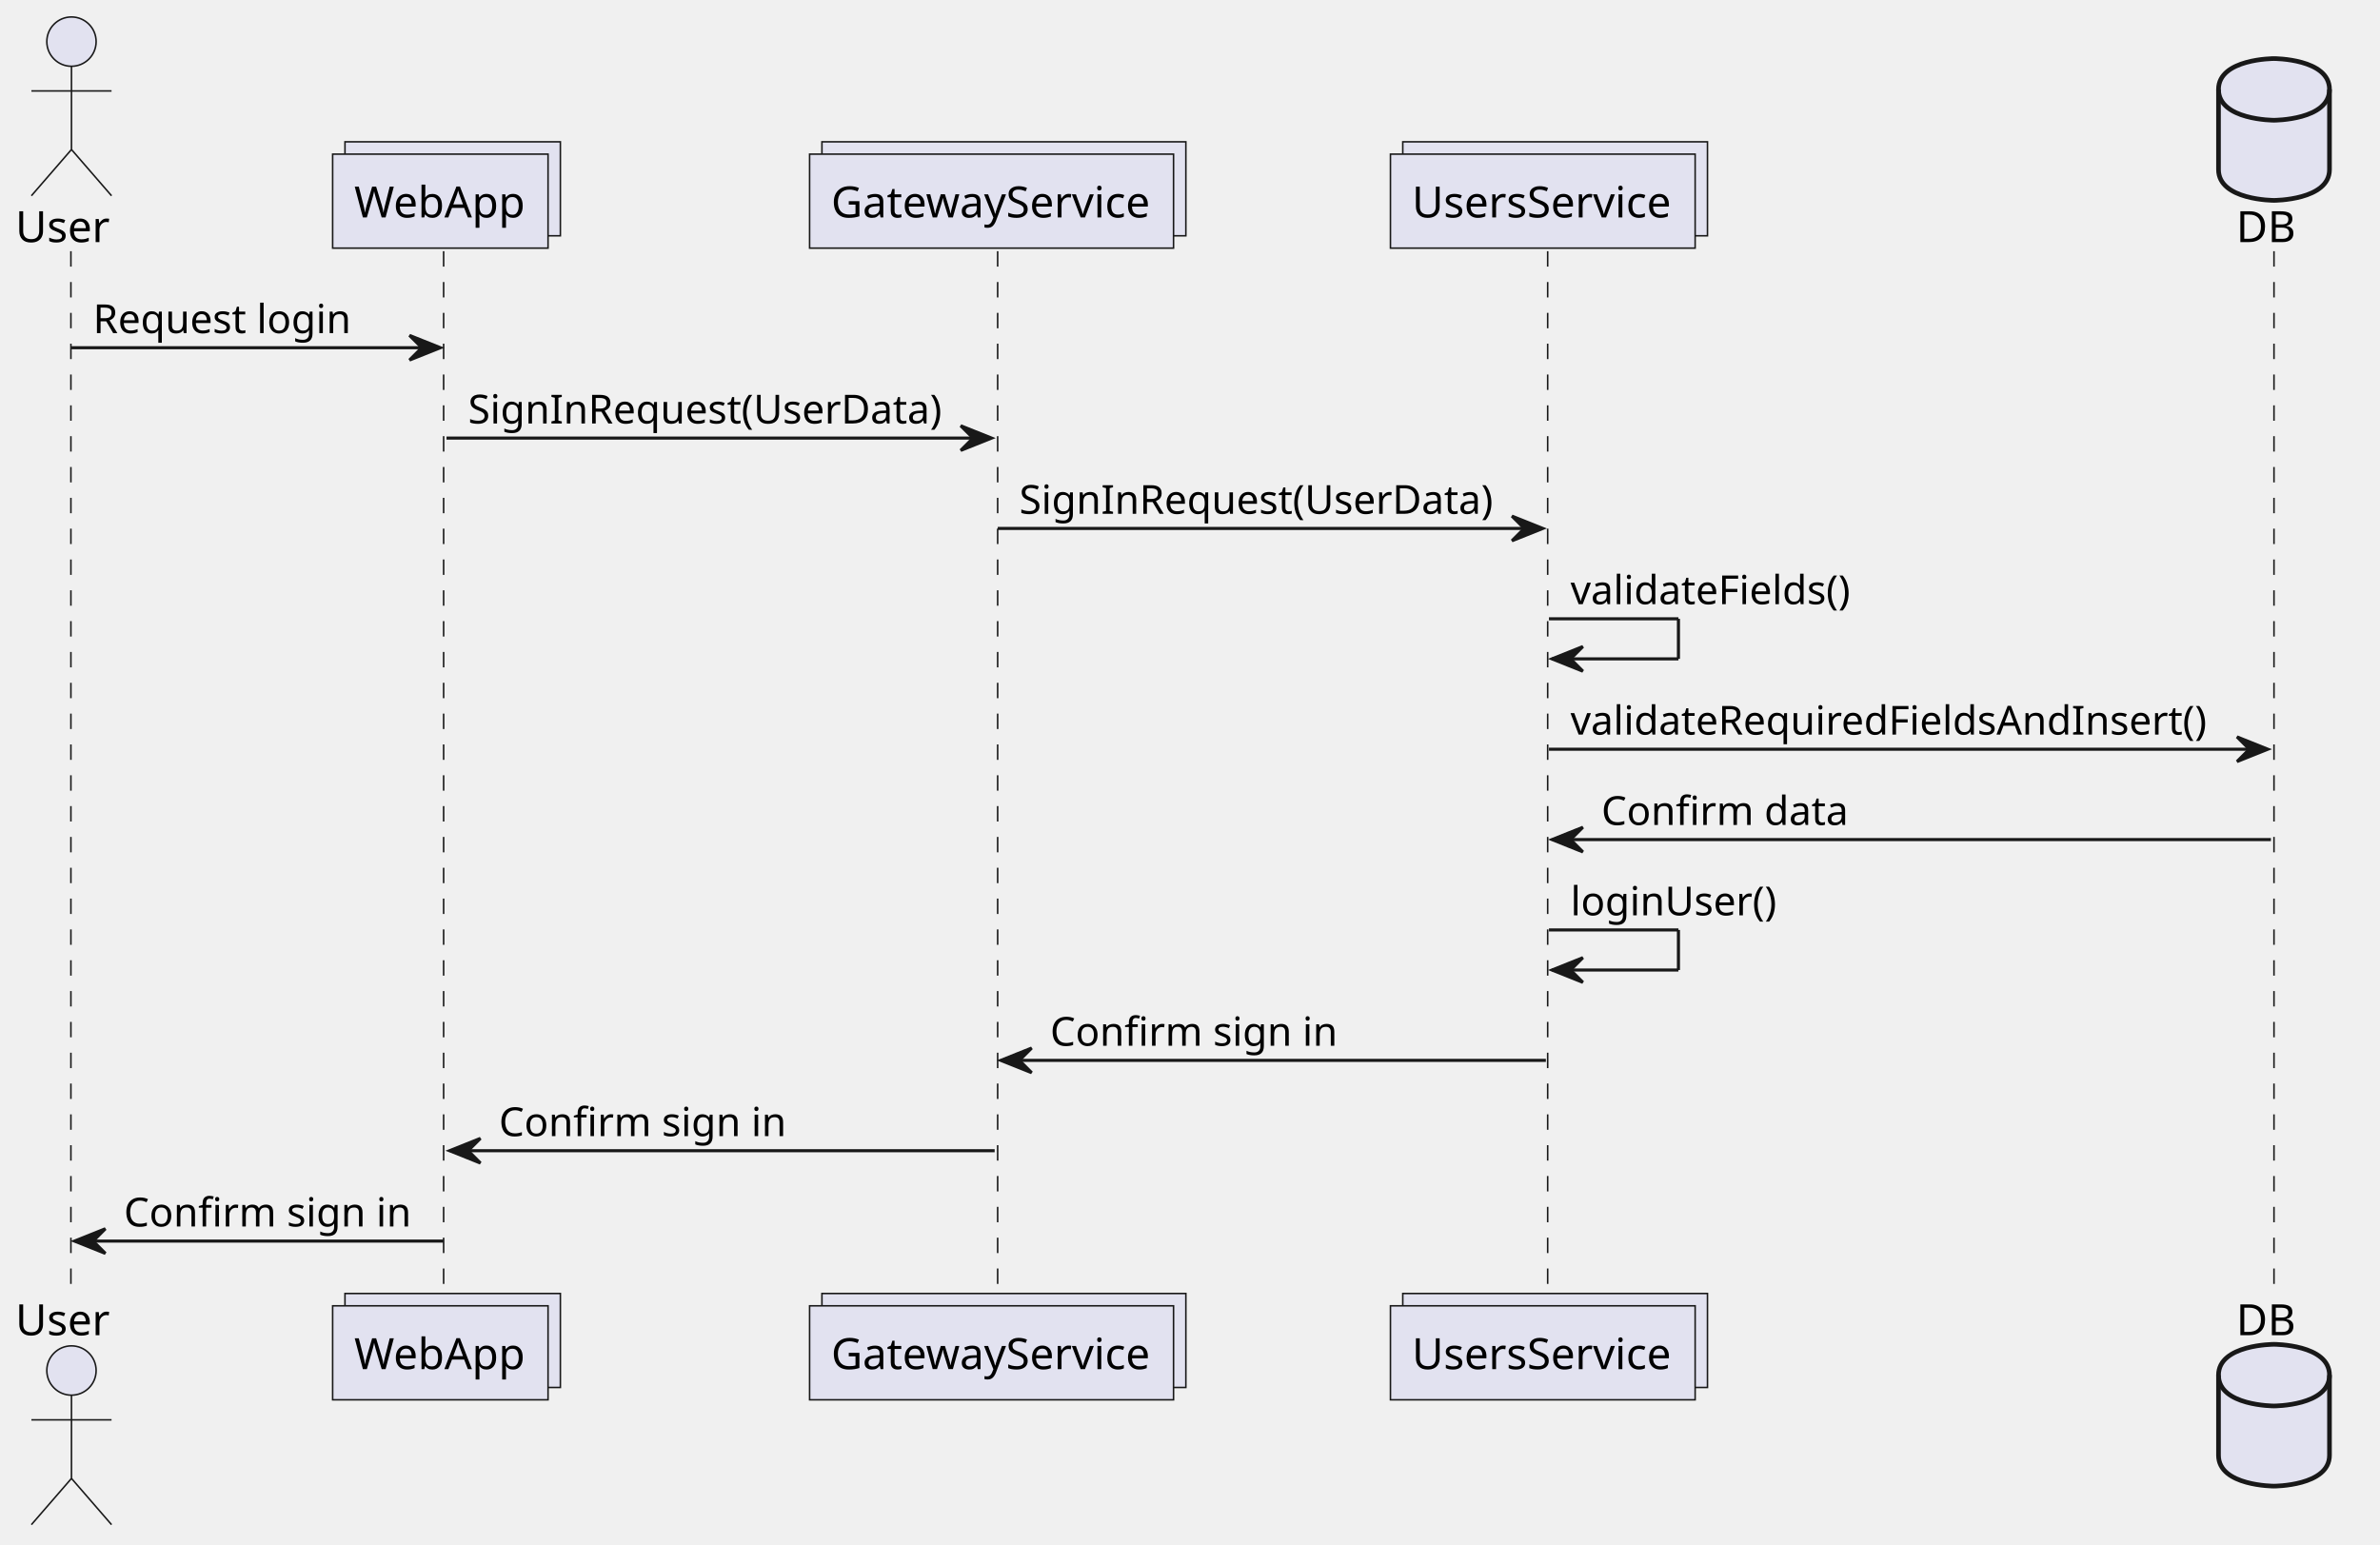
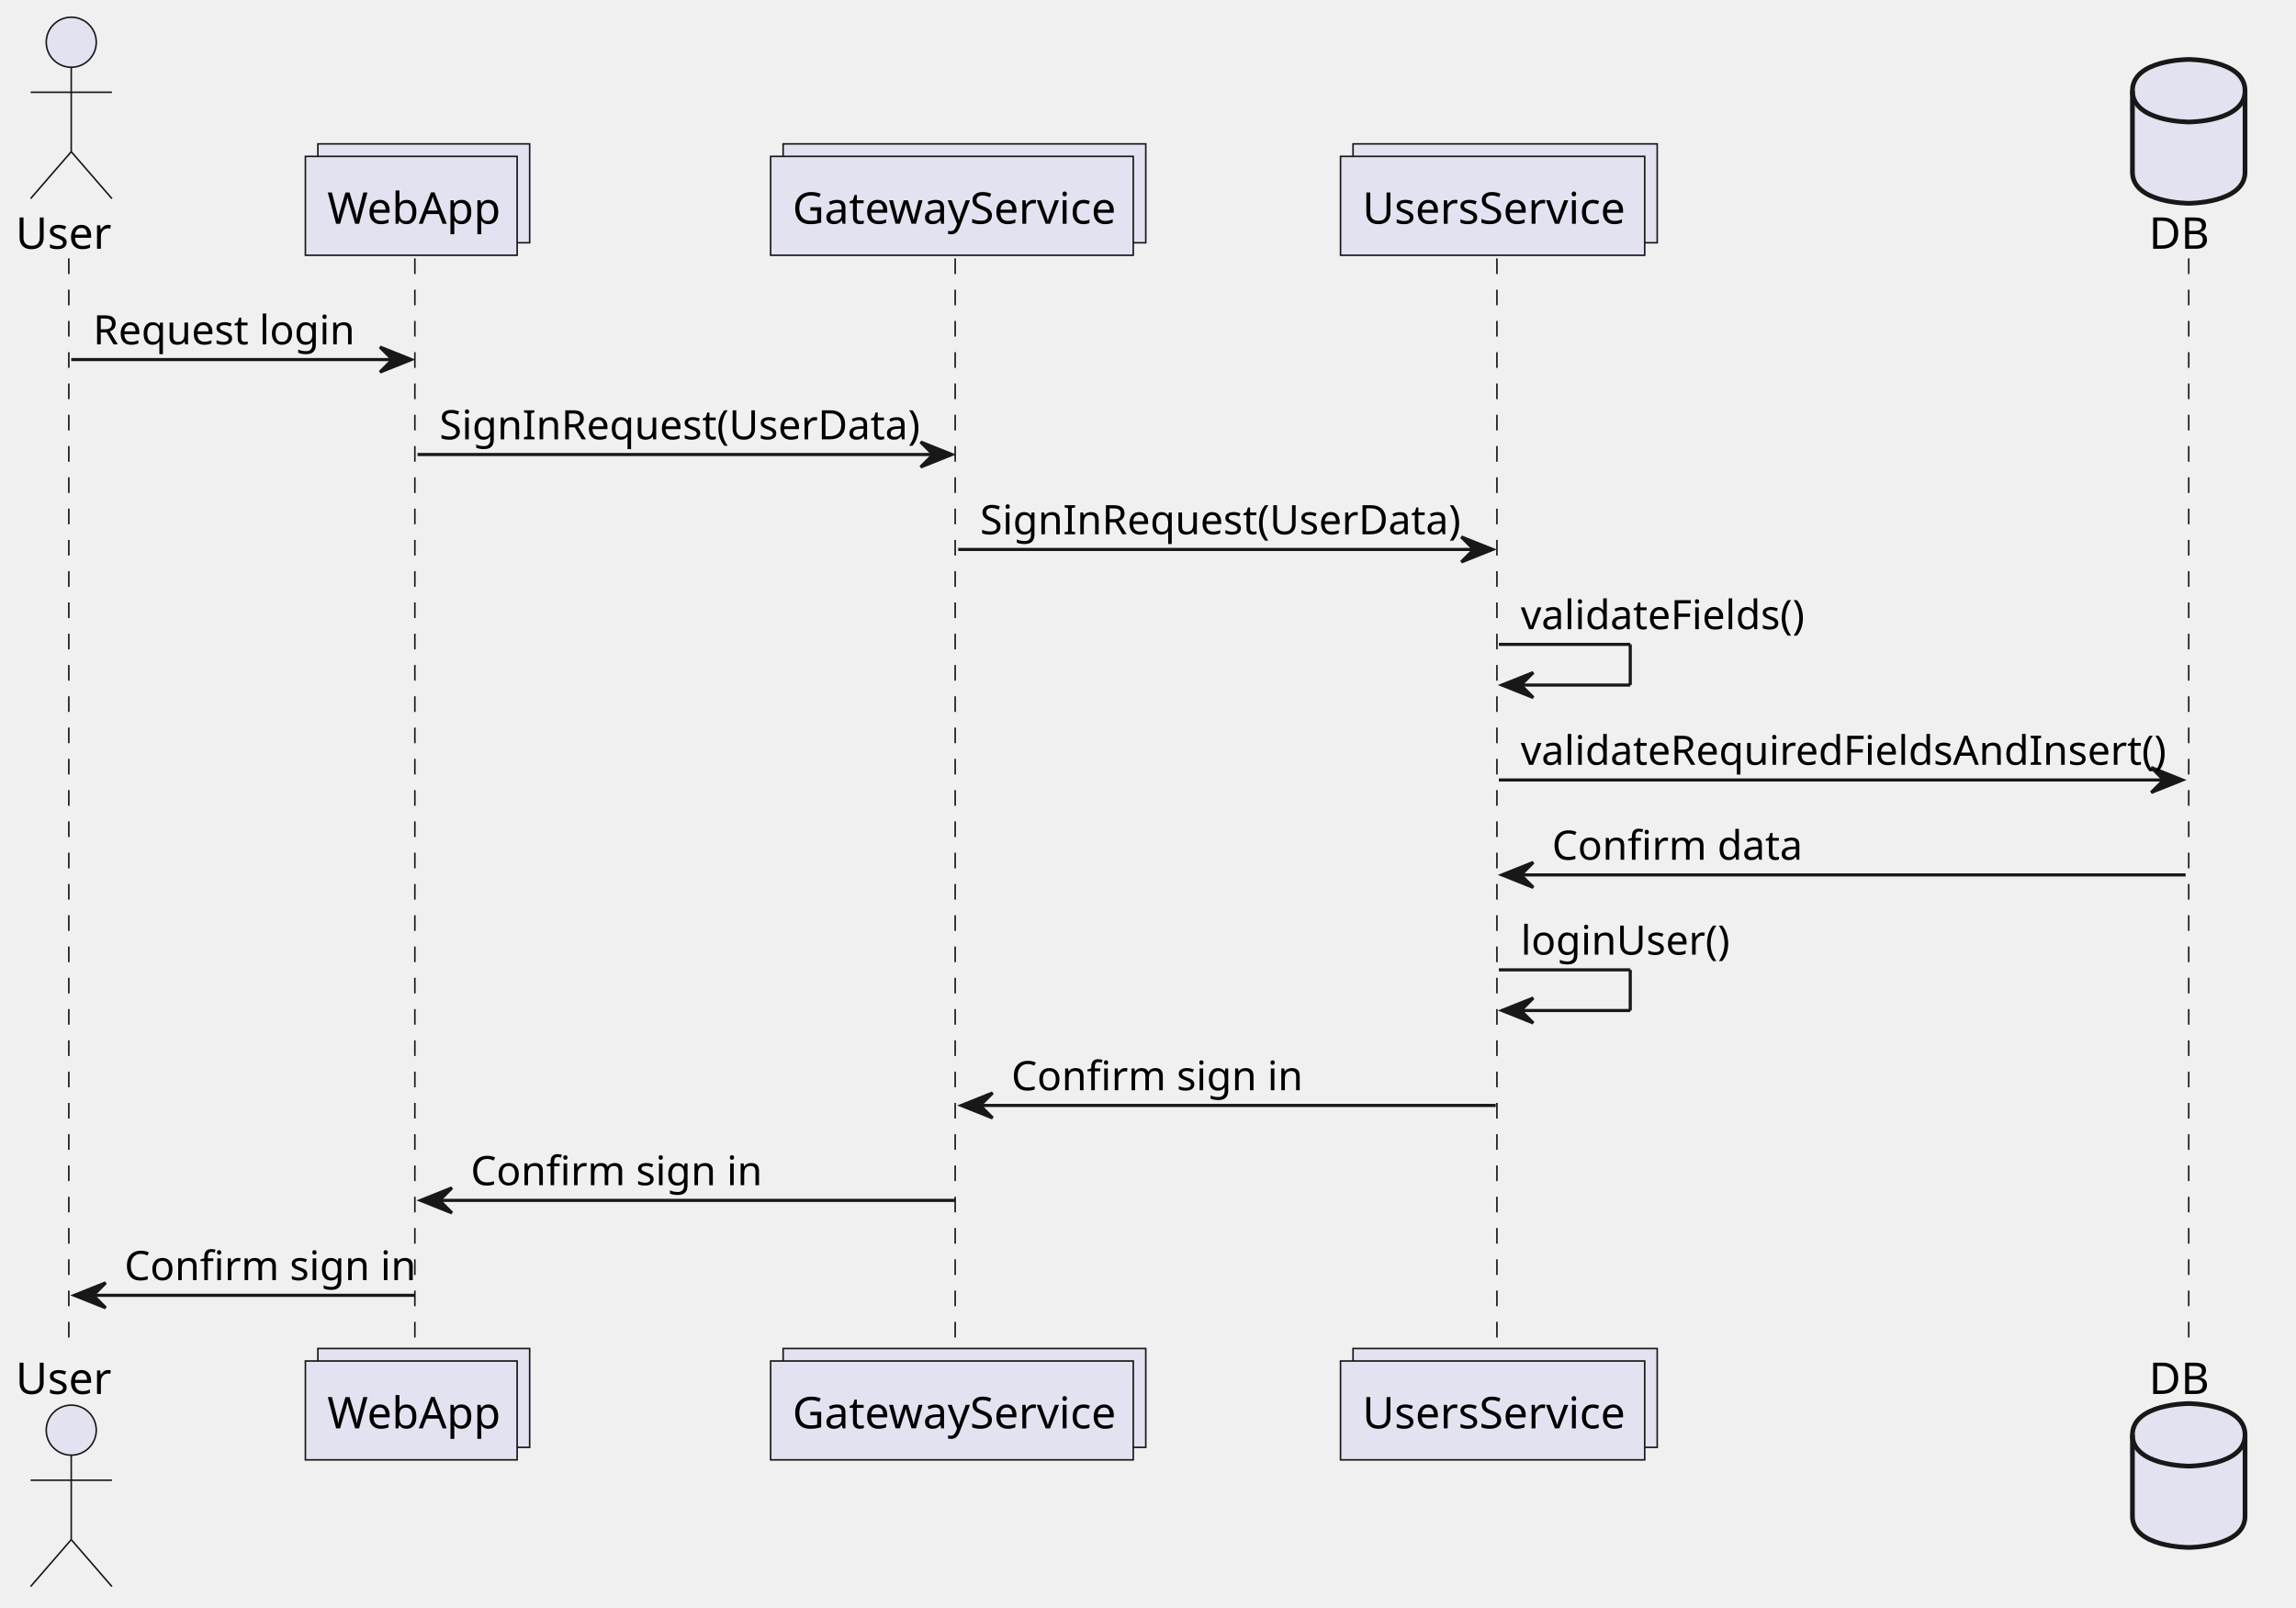
- <svg xmlns="http://www.w3.org/2000/svg" contentStyleType="text/css" height="501px" preserveAspectRatio="none" style="width:772px;height:501px;background:#FFFFFF;" version="1.1" viewBox="0 0 772 501" width="772px" zoomAndPan="magnify">
+ <svg xmlns="http://www.w3.org/2000/svg" contentStyleType="text/css" data-diagram-type="SEQUENCE" height="514px" preserveAspectRatio="none" style="width:734px;height:514px;background:#FFFFFF;" version="1.1" viewBox="0 0 734 514" width="734px" zoomAndPan="magnify">
  <defs />
  <g>
-     <line style="stroke:#181818;stroke-width:0.5;stroke-dasharray:5.0,5.0;" x1="23" x2="23" y1="81.488" y2="420.594" />
-     <line style="stroke:#181818;stroke-width:0.5;stroke-dasharray:5.0,5.0;" x1="143.9" x2="143.9" y1="81.488" y2="420.594" />
-     <line style="stroke:#181818;stroke-width:0.5;stroke-dasharray:5.0,5.0;" x1="323.61" x2="323.61" y1="81.488" y2="420.594" />
-     <line style="stroke:#181818;stroke-width:0.5;stroke-dasharray:5.0,5.0;" x1="502.019" x2="502.019" y1="81.488" y2="420.594" />
-     <line style="stroke:#181818;stroke-width:0.5;stroke-dasharray:5.0,5.0;" x1="737.616" x2="737.616" y1="81.488" y2="420.594" />
-     <text fill="#000000" font-family="sans-serif" font-size="14" lengthAdjust="spacing" textLength="30.365" x="5" y="78.535">User</text>
-     <ellipse cx="23.183" cy="13.5" fill="#E2E2F0" rx="8" ry="8" style="stroke:#181818;stroke-width:0.5;" />
-     <path d="M23.183,21.5 L23.183,48.5 M10.183,29.5 L36.183,29.5 M23.183,48.5 L10.183,63.5 M23.183,48.5 L36.183,63.5 " fill="none" style="stroke:#181818;stroke-width:0.5;" />
-     <text fill="#000000" font-family="sans-serif" font-size="14" lengthAdjust="spacing" textLength="30.365" x="5" y="433.129">User</text>
-     <ellipse cx="23.183" cy="444.582" fill="#E2E2F0" rx="8" ry="8" style="stroke:#181818;stroke-width:0.5;" />
-     <path d="M23.183,452.582 L23.183,479.582 M10.183,460.582 L36.183,460.582 M23.183,479.582 L10.183,494.582 M23.183,479.582 L36.183,494.582 " fill="none" style="stroke:#181818;stroke-width:0.5;" />
-     <rect fill="#E2E2F0" height="30.488" style="stroke:#181818;stroke-width:0.5;" width="69.87" x="111.9" y="46" />
-     <rect fill="#E2E2F0" height="30.488" style="stroke:#181818;stroke-width:0.5;" width="69.87" x="107.9" y="50" />
-     <text fill="#000000" font-family="sans-serif" font-size="14" lengthAdjust="spacing" textLength="55.87" x="114.9" y="70.535">WebApp</text>
-     <rect fill="#E2E2F0" height="30.488" style="stroke:#181818;stroke-width:0.5;" width="69.87" x="111.9" y="419.594" />
-     <rect fill="#E2E2F0" height="30.488" style="stroke:#181818;stroke-width:0.5;" width="69.87" x="107.9" y="423.594" />
-     <text fill="#000000" font-family="sans-serif" font-size="14" lengthAdjust="spacing" textLength="55.87" x="114.9" y="444.129">WebApp</text>
-     <rect fill="#E2E2F0" height="30.488" style="stroke:#181818;stroke-width:0.5;" width="118.05" x="266.61" y="46" />
-     <rect fill="#E2E2F0" height="30.488" style="stroke:#181818;stroke-width:0.5;" width="118.05" x="262.61" y="50" />
-     <text fill="#000000" font-family="sans-serif" font-size="14" lengthAdjust="spacing" textLength="104.05" x="269.61" y="70.535">GatewayService</text>
-     <rect fill="#E2E2F0" height="30.488" style="stroke:#181818;stroke-width:0.5;" width="118.05" x="266.61" y="419.594" />
-     <rect fill="#E2E2F0" height="30.488" style="stroke:#181818;stroke-width:0.5;" width="118.05" x="262.61" y="423.594" />
-     <text fill="#000000" font-family="sans-serif" font-size="14" lengthAdjust="spacing" textLength="104.05" x="269.61" y="444.129">GatewayService</text>
-     <rect fill="#E2E2F0" height="30.488" style="stroke:#181818;stroke-width:0.5;" width="98.834" x="455.019" y="46" />
-     <rect fill="#E2E2F0" height="30.488" style="stroke:#181818;stroke-width:0.5;" width="98.834" x="451.019" y="50" />
-     <text fill="#000000" font-family="sans-serif" font-size="14" lengthAdjust="spacing" textLength="84.834" x="458.019" y="70.535">UsersService</text>
-     <rect fill="#E2E2F0" height="30.488" style="stroke:#181818;stroke-width:0.5;" width="98.834" x="455.019" y="419.594" />
-     <rect fill="#E2E2F0" height="30.488" style="stroke:#181818;stroke-width:0.5;" width="98.834" x="451.019" y="423.594" />
-     <text fill="#000000" font-family="sans-serif" font-size="14" lengthAdjust="spacing" textLength="84.834" x="458.019" y="444.129">UsersService</text>
-     <text fill="#000000" font-family="sans-serif" font-size="14" lengthAdjust="spacing" textLength="18.539" x="725.346" y="78.535">DB</text>
-     <path d="M719.616,29 C719.616,19 737.616,19 737.616,19 C737.616,19 755.616,19 755.616,29 L755.616,55 C755.616,65 737.616,65 737.616,65 C737.616,65 719.616,65 719.616,55 L719.616,29 " fill="#E2E2F0" style="stroke:#181818;stroke-width:1.5;" />
-     <path d="M719.616,29 C719.616,39 737.616,39 737.616,39 C737.616,39 755.616,39 755.616,29 " fill="none" style="stroke:#181818;stroke-width:1.5;" />
-     <text fill="#000000" font-family="sans-serif" font-size="14" lengthAdjust="spacing" textLength="18.539" x="725.346" y="433.129">DB</text>
-     <path d="M719.616,446.082 C719.616,436.082 737.616,436.082 737.616,436.082 C737.616,436.082 755.616,436.082 755.616,446.082 L755.616,472.082 C755.616,482.082 737.616,482.082 737.616,482.082 C737.616,482.082 719.616,482.082 719.616,472.082 L719.616,446.082 " fill="#E2E2F0" style="stroke:#181818;stroke-width:1.5;" />
-     <path d="M719.616,446.082 C719.616,456.082 737.616,456.082 737.616,456.082 C737.616,456.082 755.616,456.082 755.616,446.082 " fill="none" style="stroke:#181818;stroke-width:1.5;" />
-     <polygon fill="#181818" points="132.835,108.799,142.835,112.799,132.835,116.799,136.835,112.799" style="stroke:#181818;stroke-width:1;" />
-     <line style="stroke:#181818;stroke-width:1;" x1="23.183" x2="138.835" y1="112.799" y2="112.799" />
-     <text fill="#000000" font-family="sans-serif" font-size="13" lengthAdjust="spacing" textLength="86.233" x="30.183" y="108.057">Request login</text>
-     <polygon fill="#181818" points="311.635,138.109,321.635,142.109,311.635,146.109,315.635,142.109" style="stroke:#181818;stroke-width:1;" />
-     <line style="stroke:#181818;stroke-width:1;" x1="144.835" x2="317.635" y1="142.109" y2="142.109" />
-     <text fill="#000000" font-family="sans-serif" font-size="13" lengthAdjust="spacing" textLength="154.8" x="151.835" y="137.367">SignInRequest(UserData)</text>
-     <polygon fill="#181818" points="490.435,167.42,500.435,171.42,490.435,175.42,494.435,171.42" style="stroke:#181818;stroke-width:1;" />
-     <line style="stroke:#181818;stroke-width:1;" x1="323.635" x2="496.435" y1="171.42" y2="171.42" />
-     <text fill="#000000" font-family="sans-serif" font-size="13" lengthAdjust="spacing" textLength="154.8" x="330.635" y="166.678">SignInRequest(UserData)</text>
-     <line style="stroke:#181818;stroke-width:1;" x1="502.435" x2="544.436" y1="200.731" y2="200.731" />
-     <line style="stroke:#181818;stroke-width:1;" x1="544.436" x2="544.436" y1="200.731" y2="213.731" />
-     <line style="stroke:#181818;stroke-width:1;" x1="503.435" x2="544.436" y1="213.731" y2="213.731" />
-     <polygon fill="#181818" points="513.436,209.731,503.435,213.731,513.436,217.731,509.435,213.731" style="stroke:#181818;stroke-width:1;" />
-     <text fill="#000000" font-family="sans-serif" font-size="13" lengthAdjust="spacing" textLength="93.882" x="509.435" y="195.988">validateFields()</text>
-     <polygon fill="#181818" points="725.616,239.041,735.616,243.041,725.616,247.041,729.616,243.041" style="stroke:#181818;stroke-width:1;" />
-     <line style="stroke:#181818;stroke-width:1;" x1="502.435" x2="731.616" y1="243.041" y2="243.041" />
-     <text fill="#000000" font-family="sans-serif" font-size="13" lengthAdjust="spacing" textLength="211.18" x="509.435" y="238.299">validateRequiredFieldsAndInsert()</text>
-     <polygon fill="#181818" points="513.436,268.352,503.435,272.352,513.436,276.352,509.435,272.352" style="stroke:#181818;stroke-width:1;" />
-     <line style="stroke:#181818;stroke-width:1;" x1="507.435" x2="736.616" y1="272.352" y2="272.352" />
-     <text fill="#000000" font-family="sans-serif" font-size="13" lengthAdjust="spacing" textLength="82.558" x="519.436" y="267.609">Confirm data</text>
-     <line style="stroke:#181818;stroke-width:1;" x1="502.435" x2="544.436" y1="301.662" y2="301.662" />
-     <line style="stroke:#181818;stroke-width:1;" x1="544.436" x2="544.436" y1="301.662" y2="314.662" />
-     <line style="stroke:#181818;stroke-width:1;" x1="503.435" x2="544.436" y1="314.662" y2="314.662" />
-     <polygon fill="#181818" points="513.436,310.662,503.435,314.662,513.436,318.662,509.435,314.662" style="stroke:#181818;stroke-width:1;" />
-     <text fill="#000000" font-family="sans-serif" font-size="13" lengthAdjust="spacing" textLength="68.326" x="509.435" y="296.92">loginUser()</text>
-     <polygon fill="#181818" points="334.635,339.973,324.635,343.973,334.635,347.973,330.635,343.973" style="stroke:#181818;stroke-width:1;" />
-     <line style="stroke:#181818;stroke-width:1;" x1="328.635" x2="501.435" y1="343.973" y2="343.973" />
-     <text fill="#000000" font-family="sans-serif" font-size="13" lengthAdjust="spacing" textLength="97.652" x="340.635" y="339.231">Confirm sign in</text>
-     <polygon fill="#181818" points="155.835,369.283,145.835,373.283,155.835,377.283,151.835,373.283" style="stroke:#181818;stroke-width:1;" />
-     <line style="stroke:#181818;stroke-width:1;" x1="149.835" x2="322.635" y1="373.283" y2="373.283" />
-     <text fill="#000000" font-family="sans-serif" font-size="13" lengthAdjust="spacing" textLength="97.652" x="161.835" y="368.541">Confirm sign in</text>
-     <polygon fill="#181818" points="34.183,398.594,24.183,402.594,34.183,406.594,30.183,402.594" style="stroke:#181818;stroke-width:1;" />
-     <line style="stroke:#181818;stroke-width:1;" x1="28.183" x2="143.835" y1="402.594" y2="402.594" />
-     <text fill="#000000" font-family="sans-serif" font-size="13" lengthAdjust="spacing" textLength="97.652" x="40.183" y="397.852">Confirm sign in</text>
+     <g>
+       <rect fill="#FFFFFF" fill-opacity="0" height="349.516" width="8" x="18.779" y="82.609" />
+       <line style="stroke:#181818;stroke-width:0.5;stroke-dasharray:5.0,5.0;" x1="22" x2="22" y1="82.609" y2="432.125" />
+     </g>
+     <g>
+       <rect fill="#FFFFFF" fill-opacity="0" height="349.516" width="8" x="129.476" y="82.609" />
+       <line style="stroke:#181818;stroke-width:0.5;stroke-dasharray:5.0,5.0;" x1="132.627" x2="132.627" y1="82.609" y2="432.125" />
+     </g>
+     <g>
+       <rect fill="#FFFFFF" fill-opacity="0" height="349.516" width="8" x="302.322" y="82.609" />
+       <line style="stroke:#181818;stroke-width:0.5;stroke-dasharray:5.0,5.0;" x1="305.356" x2="305.356" y1="82.609" y2="432.125" />
+     </g>
+     <g>
+       <rect fill="#FFFFFF" fill-opacity="0" height="349.516" width="8" x="475.168" y="82.609" />
+       <line style="stroke:#181818;stroke-width:0.5;stroke-dasharray:5.0,5.0;" x1="478.547" x2="478.547" y1="82.609" y2="432.125" />
+     </g>
+     <g>
+       <rect fill="#FFFFFF" fill-opacity="0" height="349.516" width="8" x="695.71" y="82.609" />
+       <line style="stroke:#181818;stroke-width:0.5;stroke-dasharray:5.0,5.0;" x1="699.71" x2="699.71" y1="82.609" y2="432.125" />
+     </g>
+     <g>
+       <text fill="#000000" font-family="sans-serif" font-size="14" lengthAdjust="spacing" textLength="29.559" x="5" y="79.533">User</text>
+       <ellipse cx="22.779" cy="13.5" fill="#E2E2F0" rx="8" ry="8" style="stroke:#181818;stroke-width:0.5;" />
+       <path d="M22.779,21.5 L22.779,48.5 M9.779,29.5 L35.779,29.5 M22.779,48.5 L9.779,63.5 M22.779,48.5 L35.779,63.5 " fill="#FFFFFF" fill-opacity="0" style="stroke:#181818;stroke-width:0.5;" />
+     </g>
+     <g>
+       <text fill="#000000" font-family="sans-serif" font-size="14" lengthAdjust="spacing" textLength="29.559" x="5" y="445.658">User</text>
+       <ellipse cx="22.779" cy="457.234" fill="#E2E2F0" rx="8" ry="8" style="stroke:#181818;stroke-width:0.5;" />
+       <path d="M22.779,465.234 L22.779,492.234 M9.779,473.234 L35.779,473.234 M22.779,492.234 L9.779,507.234 M22.779,492.234 L35.779,507.234 " fill="#FFFFFF" fill-opacity="0" style="stroke:#181818;stroke-width:0.5;" />
+     </g>
+     <g>
+       <rect fill="#E2E2F0" height="31.609" style="stroke:#181818;stroke-width:0.5;" width="67.696" x="101.627" y="46" />
+       <rect fill="#E2E2F0" height="31.609" style="stroke:#181818;stroke-width:0.5;" width="67.696" x="97.627" y="50" />
+       <text fill="#000000" font-family="sans-serif" font-size="14" lengthAdjust="spacing" textLength="53.696" x="104.627" y="71.533">WebApp</text>
+     </g>
+     <g>
+       <rect fill="#E2E2F0" height="31.609" style="stroke:#181818;stroke-width:0.5;" width="67.696" x="101.627" y="431.125" />
+       <rect fill="#E2E2F0" height="31.609" style="stroke:#181818;stroke-width:0.5;" width="67.696" x="97.627" y="435.125" />
+       <text fill="#000000" font-family="sans-serif" font-size="14" lengthAdjust="spacing" textLength="53.696" x="104.627" y="456.658">WebApp</text>
+     </g>
+     <g>
+       <rect fill="#E2E2F0" height="31.609" style="stroke:#181818;stroke-width:0.5;" width="115.931" x="250.356" y="46" />
+       <rect fill="#E2E2F0" height="31.609" style="stroke:#181818;stroke-width:0.5;" width="115.931" x="246.356" y="50" />
+       <text fill="#000000" font-family="sans-serif" font-size="14" lengthAdjust="spacing" textLength="101.931" x="253.356" y="71.533">GatewayService</text>
+     </g>
+     <g>
+       <rect fill="#E2E2F0" height="31.609" style="stroke:#181818;stroke-width:0.5;" width="115.931" x="250.356" y="431.125" />
+       <rect fill="#E2E2F0" height="31.609" style="stroke:#181818;stroke-width:0.5;" width="115.931" x="246.356" y="435.125" />
+       <text fill="#000000" font-family="sans-serif" font-size="14" lengthAdjust="spacing" textLength="101.931" x="253.356" y="456.658">GatewayService</text>
+     </g>
+     <g>
+       <rect fill="#E2E2F0" height="31.609" style="stroke:#181818;stroke-width:0.5;" width="97.241" x="432.547" y="46" />
+       <rect fill="#E2E2F0" height="31.609" style="stroke:#181818;stroke-width:0.5;" width="97.241" x="428.547" y="50" />
+       <text fill="#000000" font-family="sans-serif" font-size="14" lengthAdjust="spacing" textLength="83.241" x="435.547" y="71.533">UsersService</text>
+     </g>
+     <g>
+       <rect fill="#E2E2F0" height="31.609" style="stroke:#181818;stroke-width:0.5;" width="97.241" x="432.547" y="431.125" />
+       <rect fill="#E2E2F0" height="31.609" style="stroke:#181818;stroke-width:0.5;" width="97.241" x="428.547" y="435.125" />
+       <text fill="#000000" font-family="sans-serif" font-size="14" lengthAdjust="spacing" textLength="83.241" x="435.547" y="456.658">UsersService</text>
+     </g>
+     <g>
+       <text fill="#000000" font-family="sans-serif" font-size="14" lengthAdjust="spacing" textLength="19.448" x="686.986" y="79.533">DB</text>
+       <path d="M681.71,29 C681.71,19 699.71,19 699.71,19 C699.71,19 717.71,19 717.71,29 L717.71,55 C717.71,65 699.71,65 699.71,65 C699.71,65 681.71,65 681.71,55 L681.71,29 " fill="#E2E2F0" style="stroke:#181818;stroke-width:1.5;" />
+       <path d="M681.71,29 C681.71,39 699.71,39 699.71,39 C699.71,39 717.71,39 717.71,29 " fill="#FFFFFF" fill-opacity="0" style="stroke:#181818;stroke-width:1.5;" />
+     </g>
+     <g>
+       <text fill="#000000" font-family="sans-serif" font-size="14" lengthAdjust="spacing" textLength="19.448" x="686.986" y="445.658">DB</text>
+       <path d="M681.71,458.734 C681.71,448.734 699.71,448.734 699.71,448.734 C699.71,448.734 717.71,448.734 717.71,458.734 L717.71,484.734 C717.71,494.734 699.71,494.734 699.71,494.734 C699.71,494.734 681.71,494.734 681.71,484.734 L681.71,458.734 " fill="#E2E2F0" style="stroke:#181818;stroke-width:1.5;" />
+       <path d="M681.71,458.734 C681.71,468.734 699.71,468.734 699.71,468.734 C699.71,468.734 717.71,468.734 717.71,458.734 " fill="#FFFFFF" fill-opacity="0" style="stroke:#181818;stroke-width:1.5;" />
+     </g>
+     <g>
+       <polygon fill="#181818" points="121.476,110.961,131.476,114.961,121.476,118.961,125.476,114.961" style="stroke:#181818;stroke-width:1;" />
+       <line style="stroke:#181818;stroke-width:1;" x1="22.779" x2="127.476" y1="114.961" y2="114.961" />
+       <text fill="#000000" font-family="sans-serif" font-size="13" lengthAdjust="spacing" textLength="79.498" x="29.779" y="110.105">Request login</text>
+     </g>
+     <g>
+       <polygon fill="#181818" points="294.322,141.312,304.322,145.312,294.322,149.312,298.322,145.312" style="stroke:#181818;stroke-width:1;" />
+       <line style="stroke:#181818;stroke-width:1;" x1="133.476" x2="300.322" y1="145.312" y2="145.312" />
+       <text fill="#000000" font-family="sans-serif" font-size="13" lengthAdjust="spacing" textLength="148.846" x="140.476" y="140.456">SignInRequest(UserData)</text>
+     </g>
+     <g>
+       <polygon fill="#181818" points="467.168,171.664,477.168,175.664,467.168,179.664,471.168,175.664" style="stroke:#181818;stroke-width:1;" />
+       <line style="stroke:#181818;stroke-width:1;" x1="306.322" x2="473.168" y1="175.664" y2="175.664" />
+       <text fill="#000000" font-family="sans-serif" font-size="13" lengthAdjust="spacing" textLength="148.846" x="313.322" y="170.808">SignInRequest(UserData)</text>
+     </g>
+     <g>
+       <line style="stroke:#181818;stroke-width:1;" x1="479.168" x2="521.168" y1="206.016" y2="206.016" />
+       <line style="stroke:#181818;stroke-width:1;" x1="521.168" x2="521.168" y1="206.016" y2="219.016" />
+       <line style="stroke:#181818;stroke-width:1;" x1="480.168" x2="521.168" y1="219.016" y2="219.016" />
+       <polygon fill="#181818" points="490.168,215.016,480.168,219.016,490.168,223.016,486.168,219.016" style="stroke:#181818;stroke-width:1;" />
+       <text fill="#000000" font-family="sans-serif" font-size="13" lengthAdjust="spacing" textLength="88.144" x="486.168" y="201.159">validateFields()</text>
+     </g>
+     <g>
+       <polygon fill="#181818" points="687.71,245.367,697.71,249.367,687.71,253.367,691.71,249.367" style="stroke:#181818;stroke-width:1;" />
+       <line style="stroke:#181818;stroke-width:1;" x1="479.168" x2="693.71" y1="249.367" y2="249.367" />
+       <text fill="#000000" font-family="sans-serif" font-size="13" lengthAdjust="spacing" textLength="196.542" x="486.168" y="244.511">validateRequiredFieldsAndInsert()</text>
+     </g>
+     <g>
+       <polygon fill="#181818" points="490.168,275.719,480.168,279.719,490.168,283.719,486.168,279.719" style="stroke:#181818;stroke-width:1;" />
+       <line style="stroke:#181818;stroke-width:1;" x1="484.168" x2="698.71" y1="279.719" y2="279.719" />
+       <text fill="#000000" font-family="sans-serif" font-size="13" lengthAdjust="spacing" textLength="74.42" x="496.168" y="274.862">Confirm data</text>
+     </g>
+     <g>
+       <line style="stroke:#181818;stroke-width:1;" x1="479.168" x2="521.168" y1="310.07" y2="310.07" />
+       <line style="stroke:#181818;stroke-width:1;" x1="521.168" x2="521.168" y1="310.07" y2="323.07" />
+       <line style="stroke:#181818;stroke-width:1;" x1="480.168" x2="521.168" y1="323.07" y2="323.07" />
+       <polygon fill="#181818" points="490.168,319.07,480.168,323.07,490.168,327.07,486.168,323.07" style="stroke:#181818;stroke-width:1;" />
+       <text fill="#000000" font-family="sans-serif" font-size="13" lengthAdjust="spacing" textLength="63.572" x="486.168" y="305.214">loginUser()</text>
+     </g>
+     <g>
+       <polygon fill="#181818" points="317.322,349.422,307.322,353.422,317.322,357.422,313.322,353.422" style="stroke:#181818;stroke-width:1;" />
+       <line style="stroke:#181818;stroke-width:1;" x1="311.322" x2="478.168" y1="353.422" y2="353.422" />
+       <text fill="#000000" font-family="sans-serif" font-size="13" lengthAdjust="spacing" textLength="86.696" x="323.322" y="348.565">Confirm sign in</text>
+     </g>
+     <g>
+       <polygon fill="#181818" points="144.476,379.773,134.476,383.773,144.476,387.773,140.476,383.773" style="stroke:#181818;stroke-width:1;" />
+       <line style="stroke:#181818;stroke-width:1;" x1="138.476" x2="305.322" y1="383.773" y2="383.773" />
+       <text fill="#000000" font-family="sans-serif" font-size="13" lengthAdjust="spacing" textLength="86.696" x="150.476" y="378.917">Confirm sign in</text>
+     </g>
+     <g>
+       <polygon fill="#181818" points="33.779,410.125,23.779,414.125,33.779,418.125,29.779,414.125" style="stroke:#181818;stroke-width:1;" />
+       <line style="stroke:#181818;stroke-width:1;" x1="27.779" x2="132.476" y1="414.125" y2="414.125" />
+       <text fill="#000000" font-family="sans-serif" font-size="13" lengthAdjust="spacing" textLength="86.696" x="39.779" y="409.269">Confirm sign in</text>
+     </g>
  </g>
</svg>
